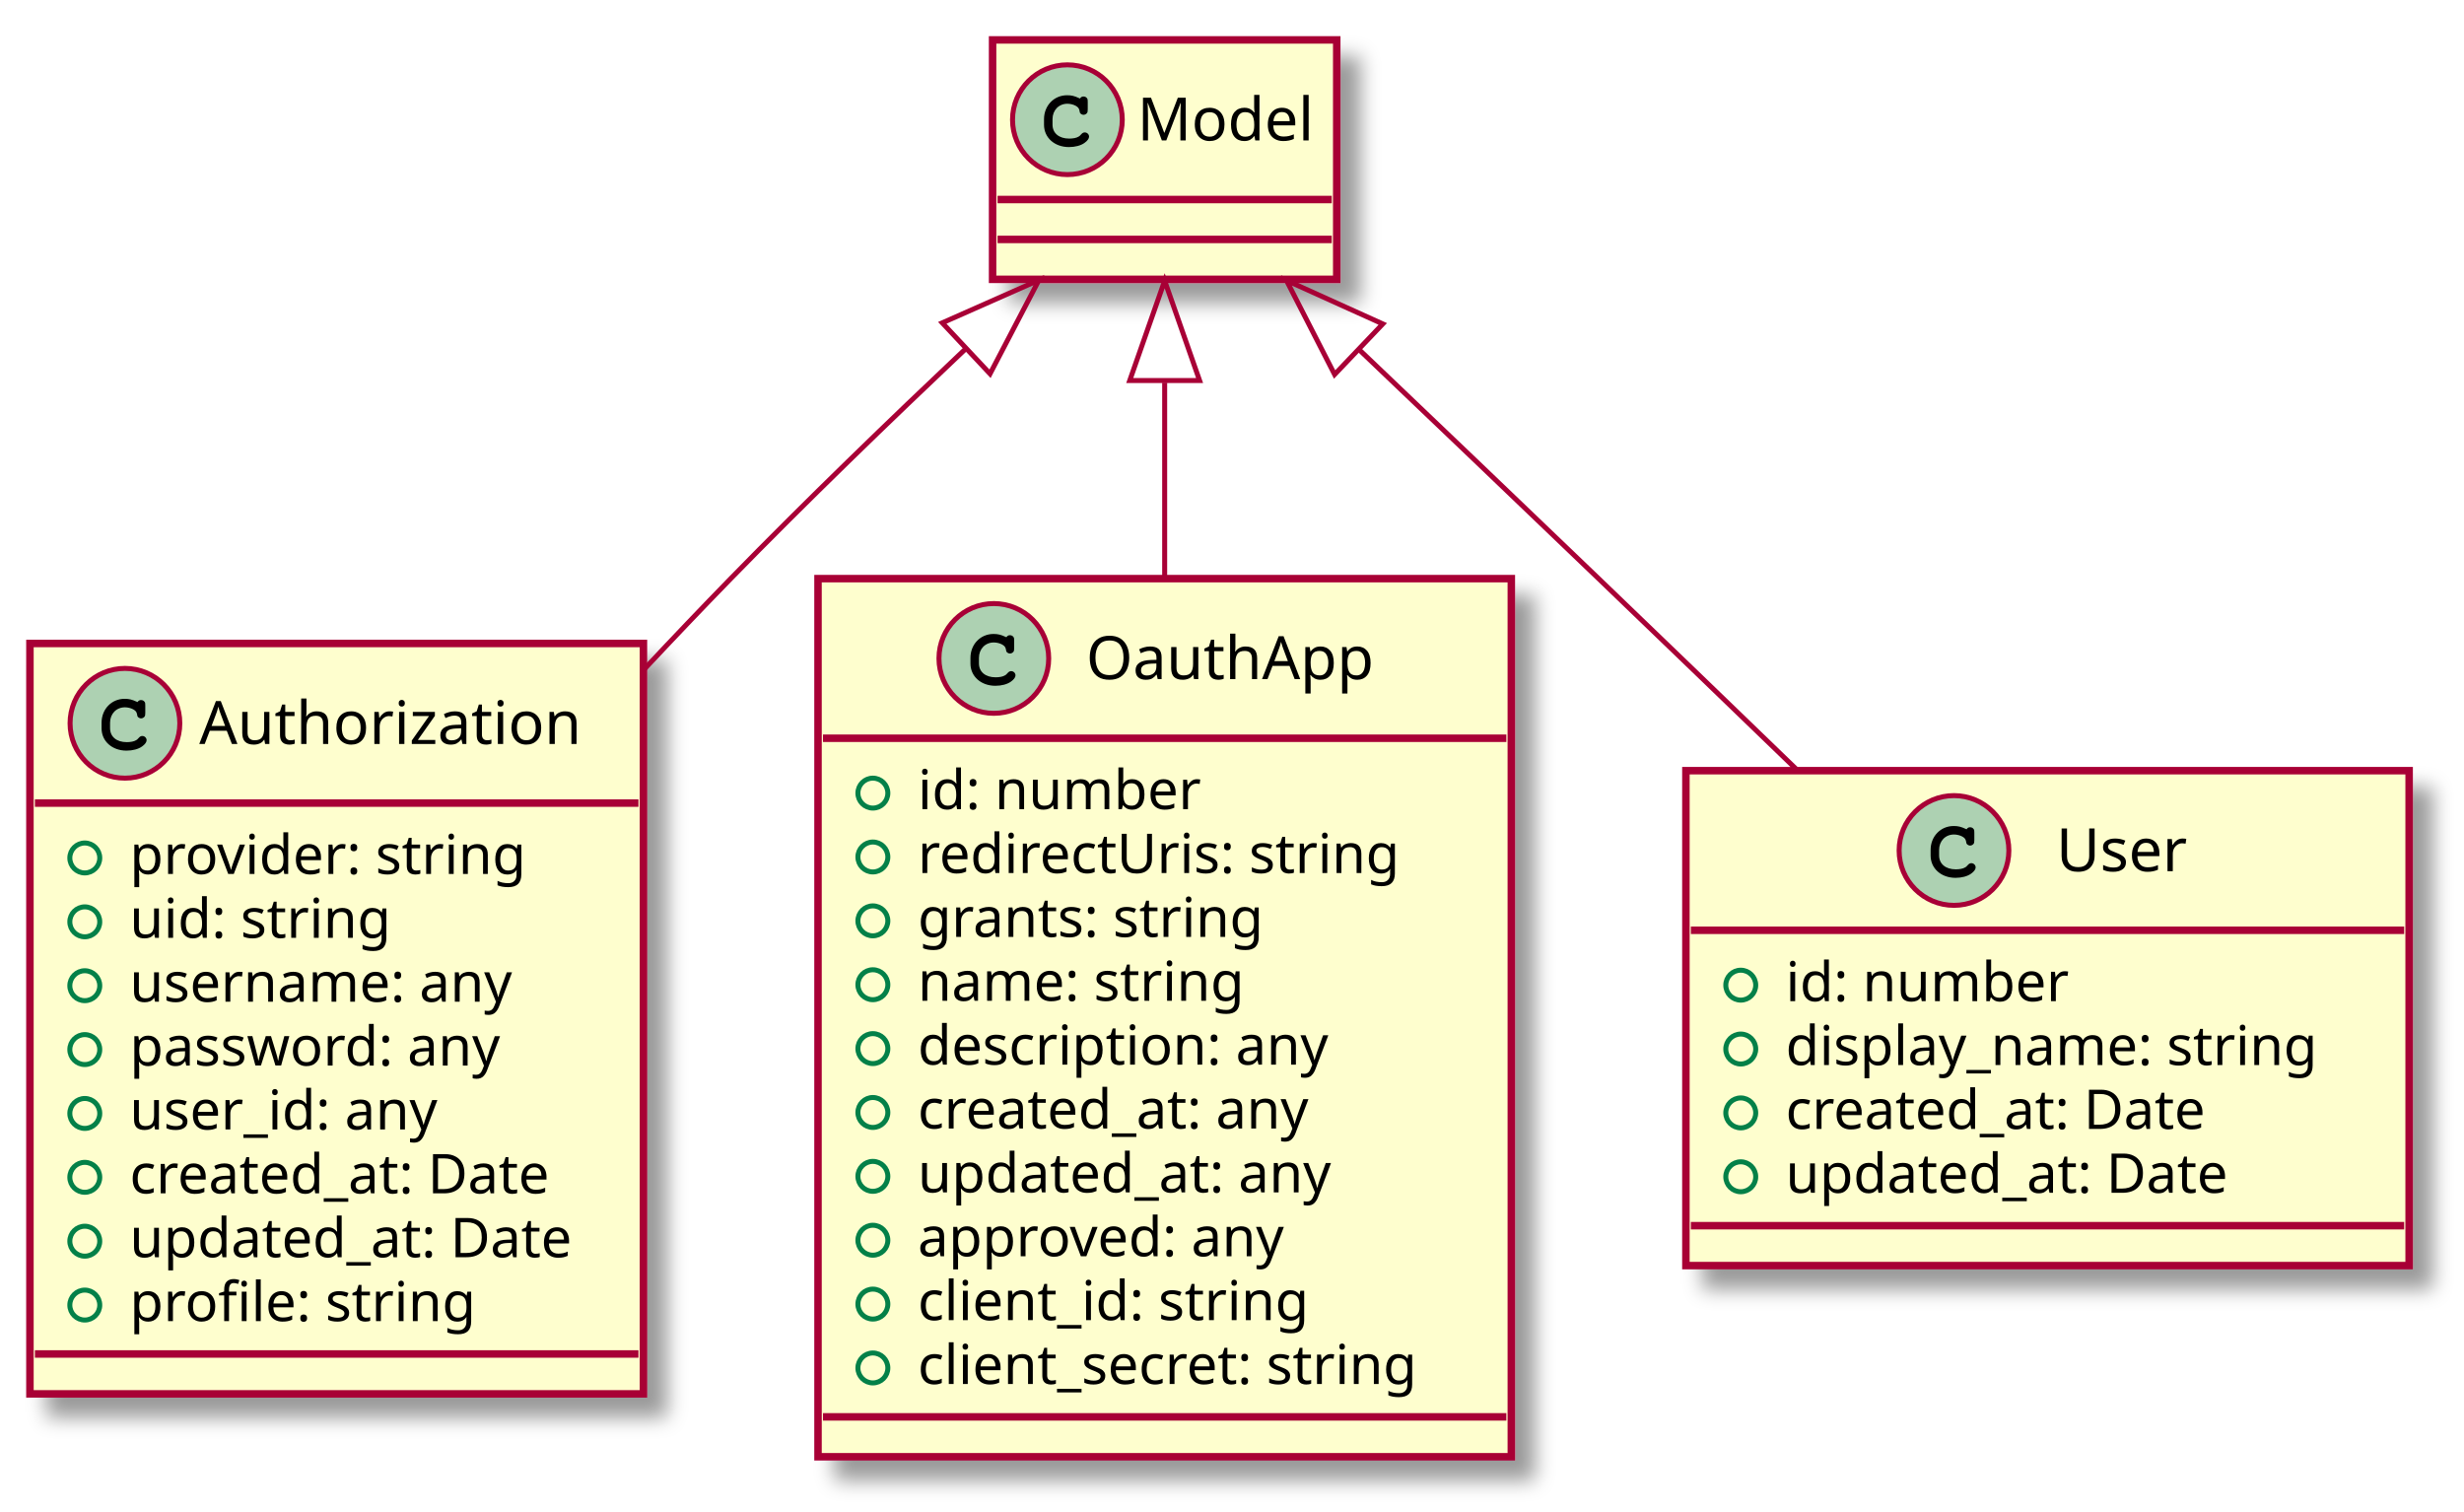
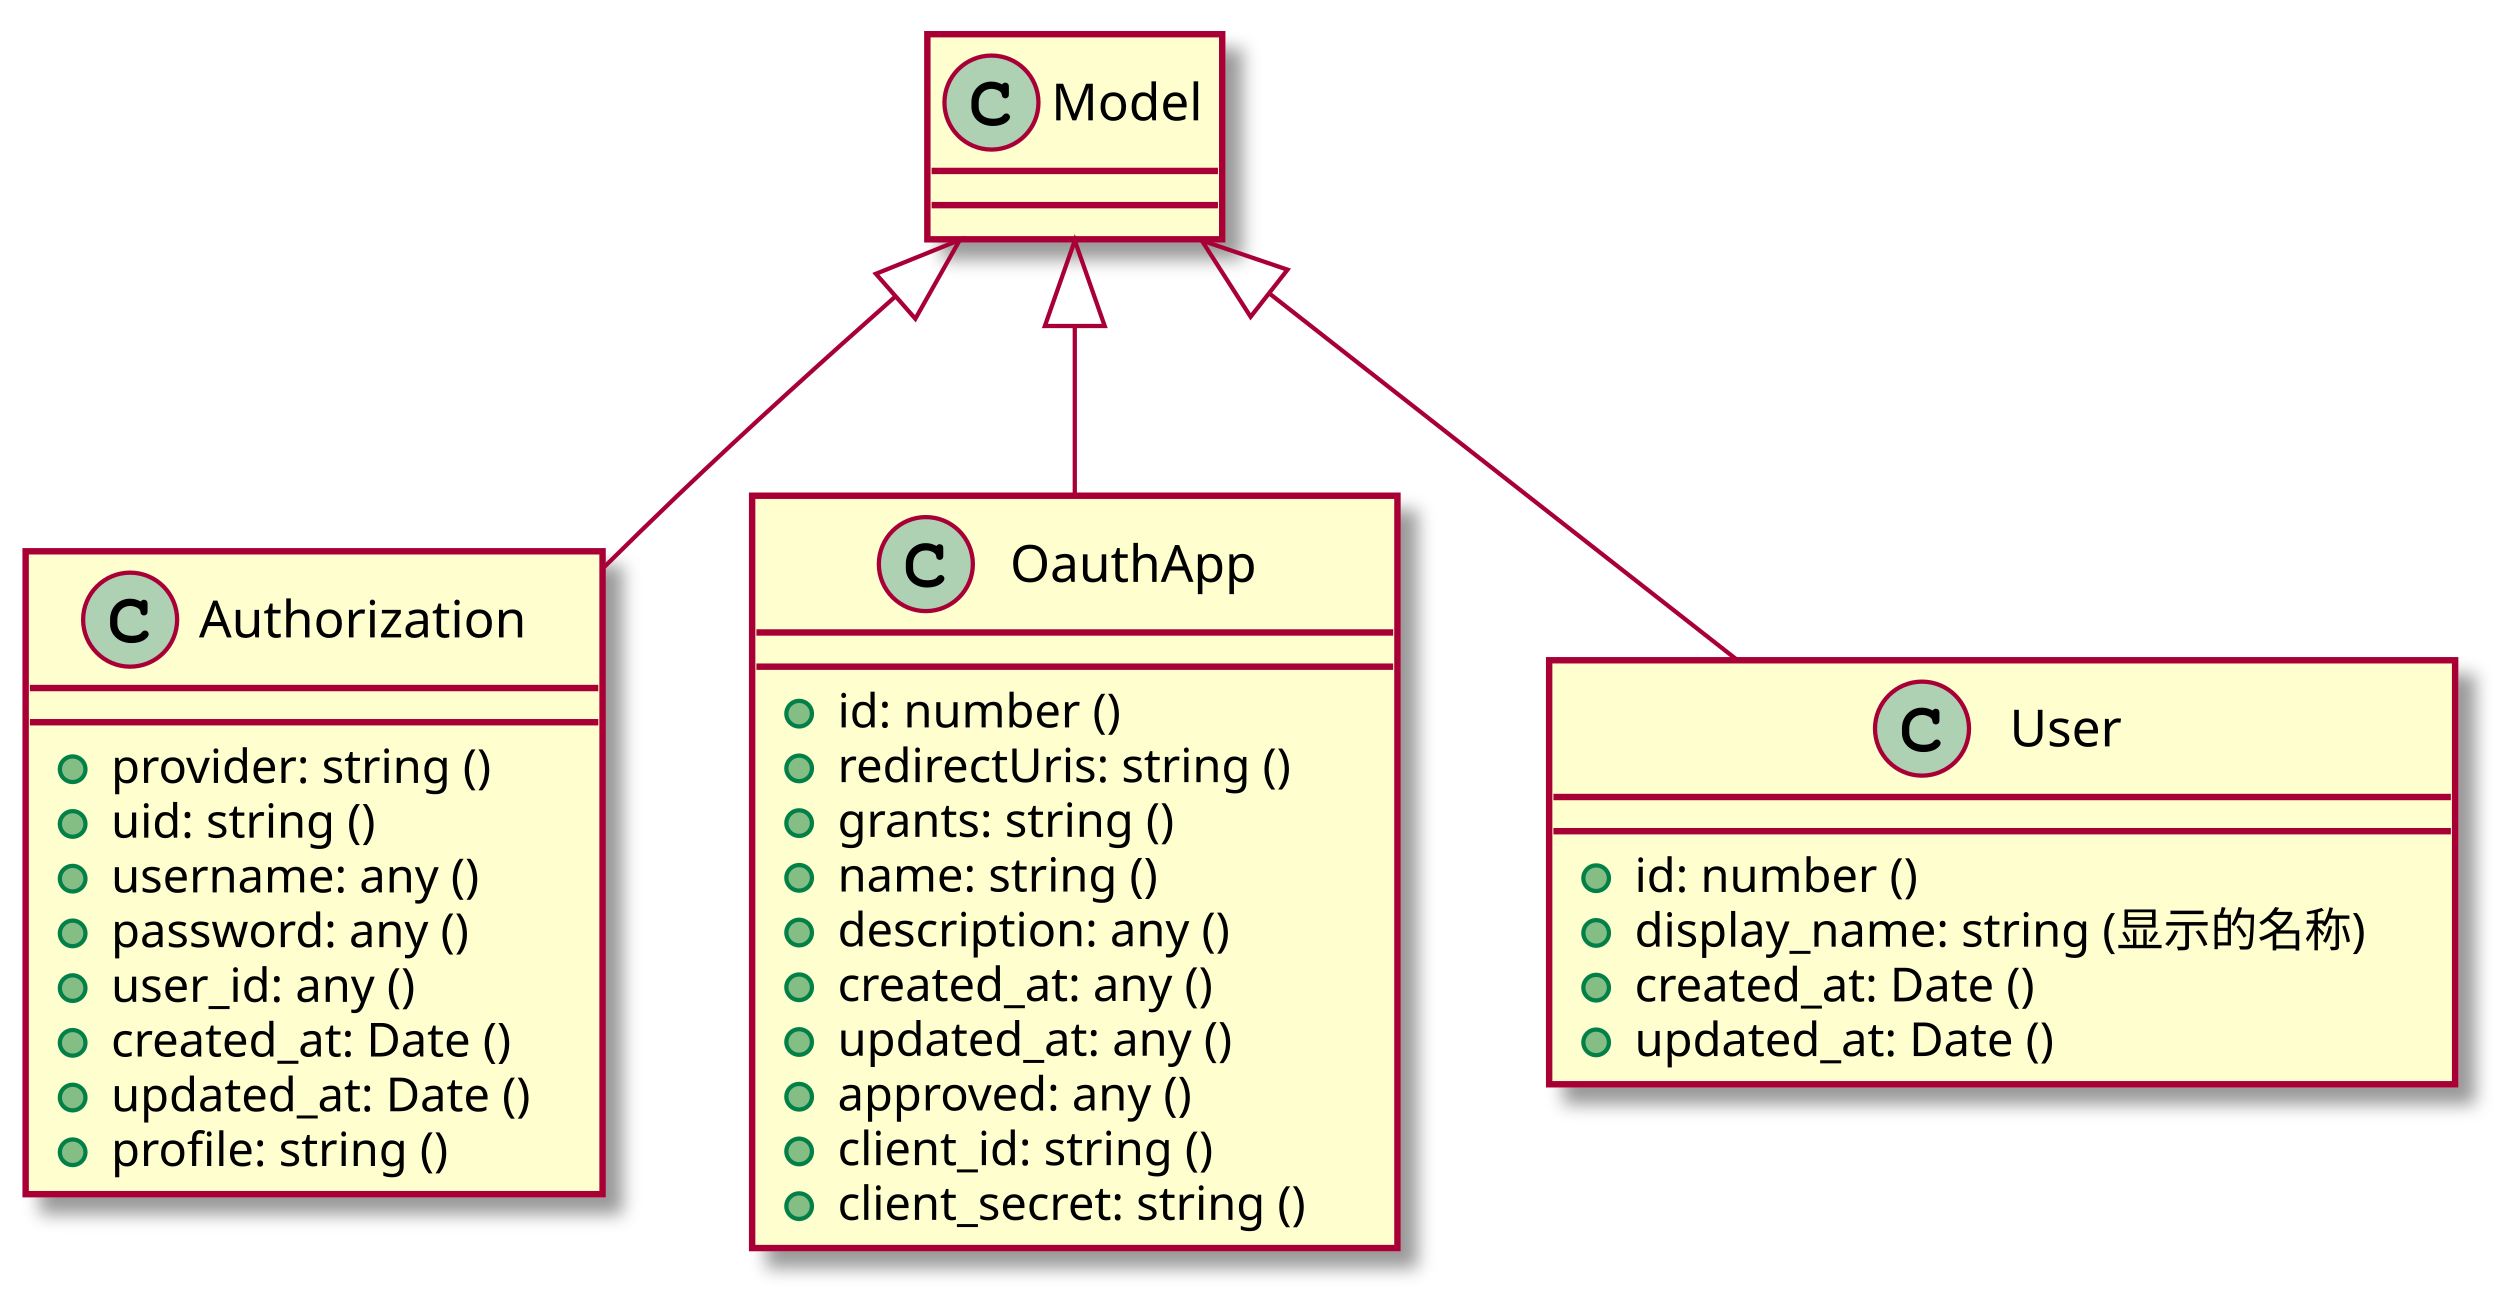
- <svg xmlns="http://www.w3.org/2000/svg" contentScriptType="application/ecmascript" contentStyleType="text/css" height="303px" preserveAspectRatio="none" style="width:494px;height:303px;" version="1.1" viewBox="0 0 494 303" width="494px" zoomAndPan="magnify">
+ <svg xmlns="http://www.w3.org/2000/svg" contentScriptType="application/ecmascript" contentStyleType="text/css" height="303px" preserveAspectRatio="none" style="width:585px;height:303px;" version="1.1" viewBox="0 0 585 303" width="585px" zoomAndPan="magnify">
  <defs>
-     <filter height="300%" id="fpc17e0ksrfht" width="300%" x="-1" y="-1">
+     <filter height="300%" id="fhjme5tkt30xw" width="300%" x="-1" y="-1">
      <feGaussianBlur result="blurOut" stdDeviation="2.0" />
      <feColorMatrix in="blurOut" result="blurOut2" type="matrix" values="0 0 0 0 0 0 0 0 0 0 0 0 0 0 0 0 0 0 .4 0" />
      <feOffset dx="4.0" dy="4.0" in="blurOut2" result="blurOut3" />
      <feBlend in="SourceGraphic" in2="blurOut3" mode="normal" />
    </filter>
  </defs>
  <g>
-     <rect fill="#FEFECE" filter="url(#fpc17e0ksrfht)" height="150.438" id="Authorization" style="stroke: #A80036; stroke-width: 1.5;" width="123" x="6" y="129" />
-     <ellipse cx="25.05" cy="145" fill="#ADD1B2" rx="11" ry="11" style="stroke: #A80036; stroke-width: 1.0;" />
-     <path d="M27.394,140.672 L27.566,140.75 C27.784,140.438 27.988,140.344 28.284,140.344 C28.581,140.344 28.863,140.484 29.019,140.75 C29.113,140.906 29.128,141.031 29.128,141.469 L29.128,142.891 C29.128,143.312 29.097,143.5 28.988,143.656 C28.816,143.875 28.55,144.016 28.284,144.016 C28.066,144.016 27.831,143.906 27.691,143.766 C27.55,143.641 27.519,143.516 27.456,143.109 C27.363,142.703 27.191,142.484 26.706,142.203 C26.238,141.953 25.628,141.797 25.05,141.797 C23.316,141.797 22.066,143.109 22.066,144.891 L22.066,145.984 C22.066,147.688 23.363,148.781 25.409,148.781 C26.175,148.781 26.863,148.656 27.284,148.391 C27.472,148.297 27.472,148.297 27.925,147.812 C28.113,147.625 28.316,147.547 28.534,147.547 C29.003,147.547 29.394,147.938 29.394,148.391 C29.394,148.781 29.066,149.234 28.488,149.641 C27.738,150.188 26.581,150.484 25.363,150.484 C22.472,150.484 20.363,148.594 20.363,146.016 L20.363,144.891 C20.363,142.172 22.363,140.094 24.988,140.094 C25.863,140.094 26.456,140.234 27.394,140.672 Z " />
-     <text fill="#000000" font-family="sans-serif" font-size="12" lengthAdjust="spacingAndGlyphs" textLength="82" x="39.95" y="149.154">Authorization</text>
-     <line style="stroke: #A80036; stroke-width: 1.5;" x1="7" x2="128" y1="161" y2="161" />
-     <ellipse cx="17" cy="172" fill="none" rx="3" ry="3" style="stroke: #038048; stroke-width: 1.0;" />
-     <text fill="#000000" font-family="sans-serif" font-size="11" lengthAdjust="spacingAndGlyphs" textLength="88" x="26" y="175.21">provider: string</text>
-     <ellipse cx="17" cy="184.805" fill="none" rx="3" ry="3" style="stroke: #038048; stroke-width: 1.0;" />
-     <text fill="#000000" font-family="sans-serif" font-size="11" lengthAdjust="spacingAndGlyphs" textLength="58" x="26" y="188.015">uid: string</text>
-     <ellipse cx="17" cy="197.609" fill="none" rx="3" ry="3" style="stroke: #038048; stroke-width: 1.0;" />
-     <text fill="#000000" font-family="sans-serif" font-size="11" lengthAdjust="spacingAndGlyphs" textLength="86" x="26" y="200.82">username: any</text>
-     <ellipse cx="17" cy="210.414" fill="none" rx="3" ry="3" style="stroke: #038048; stroke-width: 1.0;" />
-     <text fill="#000000" font-family="sans-serif" font-size="11" lengthAdjust="spacingAndGlyphs" textLength="84" x="26" y="213.625">password: any</text>
-     <ellipse cx="17" cy="223.219" fill="none" rx="3" ry="3" style="stroke: #038048; stroke-width: 1.0;" />
-     <text fill="#000000" font-family="sans-serif" font-size="11" lengthAdjust="spacingAndGlyphs" textLength="70" x="26" y="226.429">user_id: any</text>
-     <ellipse cx="17" cy="236.023" fill="none" rx="3" ry="3" style="stroke: #038048; stroke-width: 1.0;" />
-     <text fill="#000000" font-family="sans-serif" font-size="11" lengthAdjust="spacingAndGlyphs" textLength="94" x="26" y="239.234">created_at: Date</text>
-     <ellipse cx="17" cy="248.828" fill="none" rx="3" ry="3" style="stroke: #038048; stroke-width: 1.0;" />
-     <text fill="#000000" font-family="sans-serif" font-size="11" lengthAdjust="spacingAndGlyphs" textLength="97" x="26" y="252.039">updated_at: Date</text>
-     <ellipse cx="17" cy="261.633" fill="none" rx="3" ry="3" style="stroke: #038048; stroke-width: 1.0;" />
-     <text fill="#000000" font-family="sans-serif" font-size="11" lengthAdjust="spacingAndGlyphs" textLength="77" x="26" y="264.843">profile: string</text>
-     <line style="stroke: #A80036; stroke-width: 1.5;" x1="7" x2="128" y1="271.438" y2="271.438" />
-     <rect fill="#FEFECE" filter="url(#fpc17e0ksrfht)" height="48" id="Model" style="stroke: #A80036; stroke-width: 1.5;" width="69" x="199" y="8" />
-     <ellipse cx="214" cy="24" fill="#ADD1B2" rx="11" ry="11" style="stroke: #A80036; stroke-width: 1.0;" />
-     <path d="M216.344,19.672 L216.516,19.75 C216.734,19.438 216.938,19.344 217.234,19.344 C217.531,19.344 217.812,19.484 217.969,19.75 C218.062,19.906 218.078,20.031 218.078,20.469 L218.078,21.891 C218.078,22.312 218.047,22.5 217.938,22.656 C217.766,22.875 217.5,23.016 217.234,23.016 C217.016,23.016 216.781,22.906 216.641,22.766 C216.5,22.641 216.469,22.516 216.406,22.109 C216.312,21.703 216.141,21.484 215.656,21.203 C215.188,20.953 214.578,20.797 214,20.797 C212.266,20.797 211.016,22.109 211.016,23.891 L211.016,24.984 C211.016,26.688 212.312,27.781 214.359,27.781 C215.125,27.781 215.812,27.656 216.234,27.391 C216.422,27.297 216.422,27.297 216.875,26.812 C217.062,26.625 217.266,26.547 217.484,26.547 C217.953,26.547 218.344,26.938 218.344,27.391 C218.344,27.781 218.016,28.234 217.438,28.641 C216.688,29.188 215.531,29.484 214.312,29.484 C211.422,29.484 209.312,27.594 209.312,25.016 L209.312,23.891 C209.312,21.172 211.312,19.094 213.938,19.094 C214.812,19.094 215.406,19.234 216.344,19.672 Z " />
-     <text fill="#000000" font-family="sans-serif" font-size="12" lengthAdjust="spacingAndGlyphs" textLength="37" x="228" y="28.154">Model</text>
-     <line style="stroke: #A80036; stroke-width: 1.5;" x1="200" x2="267" y1="40" y2="40" />
-     <line style="stroke: #A80036; stroke-width: 1.5;" x1="200" x2="267" y1="48" y2="48" />
-     <rect fill="#FEFECE" filter="url(#fpc17e0ksrfht)" height="176.047" id="OauthApp" style="stroke: #A80036; stroke-width: 1.5;" width="139" x="164" y="116" />
-     <ellipse cx="199.25" cy="132" fill="#ADD1B2" rx="11" ry="11" style="stroke: #A80036; stroke-width: 1.0;" />
-     <path d="M201.594,127.672 L201.766,127.75 C201.984,127.438 202.188,127.344 202.484,127.344 C202.781,127.344 203.062,127.484 203.219,127.75 C203.312,127.906 203.328,128.031 203.328,128.469 L203.328,129.891 C203.328,130.312 203.297,130.5 203.188,130.656 C203.016,130.875 202.75,131.016 202.484,131.016 C202.266,131.016 202.031,130.906 201.891,130.766 C201.75,130.641 201.719,130.516 201.656,130.109 C201.562,129.703 201.391,129.484 200.906,129.203 C200.438,128.953 199.828,128.797 199.25,128.797 C197.516,128.797 196.266,130.109 196.266,131.891 L196.266,132.984 C196.266,134.688 197.562,135.781 199.609,135.781 C200.375,135.781 201.062,135.656 201.484,135.391 C201.672,135.297 201.672,135.297 202.125,134.812 C202.312,134.625 202.516,134.547 202.734,134.547 C203.203,134.547 203.594,134.938 203.594,135.391 C203.594,135.781 203.266,136.234 202.688,136.641 C201.938,137.188 200.781,137.484 199.562,137.484 C196.672,137.484 194.562,135.594 194.562,133.016 L194.562,131.891 C194.562,129.172 196.562,127.094 199.188,127.094 C200.062,127.094 200.656,127.234 201.594,127.672 Z " />
-     <text fill="#000000" font-family="sans-serif" font-size="12" lengthAdjust="spacingAndGlyphs" textLength="62" x="217.75" y="136.154">OauthApp</text>
-     <line style="stroke: #A80036; stroke-width: 1.5;" x1="165" x2="302" y1="148" y2="148" />
-     <ellipse cx="175" cy="159" fill="none" rx="3" ry="3" style="stroke: #038048; stroke-width: 1.0;" />
-     <text fill="#000000" font-family="sans-serif" font-size="11" lengthAdjust="spacingAndGlyphs" textLength="62" x="184" y="162.21">id: number</text>
-     <ellipse cx="175" cy="171.805" fill="none" rx="3" ry="3" style="stroke: #038048; stroke-width: 1.0;" />
-     <text fill="#000000" font-family="sans-serif" font-size="11" lengthAdjust="spacingAndGlyphs" textLength="108" x="184" y="175.015">redirectUris: string</text>
-     <ellipse cx="175" cy="184.609" fill="none" rx="3" ry="3" style="stroke: #038048; stroke-width: 1.0;" />
-     <text fill="#000000" font-family="sans-serif" font-size="11" lengthAdjust="spacingAndGlyphs" textLength="78" x="184" y="187.82">grants: string</text>
-     <ellipse cx="175" cy="197.414" fill="none" rx="3" ry="3" style="stroke: #038048; stroke-width: 1.0;" />
-     <text fill="#000000" font-family="sans-serif" font-size="11" lengthAdjust="spacingAndGlyphs" textLength="73" x="184" y="200.625">name: string</text>
-     <ellipse cx="175" cy="210.219" fill="none" rx="3" ry="3" style="stroke: #038048; stroke-width: 1.0;" />
-     <text fill="#000000" font-family="sans-serif" font-size="11" lengthAdjust="spacingAndGlyphs" textLength="91" x="184" y="213.429">description: any</text>
-     <ellipse cx="175" cy="223.023" fill="none" rx="3" ry="3" style="stroke: #038048; stroke-width: 1.0;" />
-     <text fill="#000000" font-family="sans-serif" font-size="11" lengthAdjust="spacingAndGlyphs" textLength="88" x="184" y="226.234">created_at: any</text>
-     <ellipse cx="175" cy="235.828" fill="none" rx="3" ry="3" style="stroke: #038048; stroke-width: 1.0;" />
-     <text fill="#000000" font-family="sans-serif" font-size="11" lengthAdjust="spacingAndGlyphs" textLength="91" x="184" y="239.039">updated_at: any</text>
-     <ellipse cx="175" cy="248.633" fill="none" rx="3" ry="3" style="stroke: #038048; stroke-width: 1.0;" />
-     <text fill="#000000" font-family="sans-serif" font-size="11" lengthAdjust="spacingAndGlyphs" textLength="81" x="184" y="251.843">approved: any</text>
-     <ellipse cx="175" cy="261.438" fill="none" rx="3" ry="3" style="stroke: #038048; stroke-width: 1.0;" />
-     <text fill="#000000" font-family="sans-serif" font-size="11" lengthAdjust="spacingAndGlyphs" textLength="87" x="184" y="264.648">client_id: string</text>
-     <ellipse cx="175" cy="274.242" fill="none" rx="3" ry="3" style="stroke: #038048; stroke-width: 1.0;" />
-     <text fill="#000000" font-family="sans-serif" font-size="11" lengthAdjust="spacingAndGlyphs" textLength="113" x="184" y="277.453">client_secret: string</text>
-     <line style="stroke: #A80036; stroke-width: 1.5;" x1="165" x2="302" y1="284.047" y2="284.047" />
-     <rect fill="#FEFECE" filter="url(#fpc17e0ksrfht)" height="99.219" id="User" style="stroke: #A80036; stroke-width: 1.5;" width="145" x="338" y="154.5" />
-     <ellipse cx="391.75" cy="170.5" fill="#ADD1B2" rx="11" ry="11" style="stroke: #A80036; stroke-width: 1.0;" />
-     <path d="M394.094,166.172 L394.266,166.25 C394.484,165.938 394.688,165.844 394.984,165.844 C395.281,165.844 395.562,165.984 395.719,166.25 C395.812,166.406 395.828,166.531 395.828,166.969 L395.828,168.391 C395.828,168.812 395.797,169 395.688,169.156 C395.516,169.375 395.25,169.516 394.984,169.516 C394.766,169.516 394.531,169.406 394.391,169.266 C394.25,169.141 394.219,169.016 394.156,168.609 C394.062,168.203 393.891,167.984 393.406,167.703 C392.938,167.453 392.328,167.297 391.75,167.297 C390.016,167.297 388.766,168.609 388.766,170.391 L388.766,171.484 C388.766,173.188 390.062,174.281 392.109,174.281 C392.875,174.281 393.562,174.156 393.984,173.891 C394.172,173.797 394.172,173.797 394.625,173.312 C394.812,173.125 395.016,173.047 395.234,173.047 C395.703,173.047 396.094,173.438 396.094,173.891 C396.094,174.281 395.766,174.734 395.188,175.141 C394.438,175.688 393.281,175.984 392.062,175.984 C389.172,175.984 387.062,174.094 387.062,171.516 L387.062,170.391 C387.062,167.672 389.062,165.594 391.688,165.594 C392.562,165.594 393.156,165.734 394.094,166.172 Z " />
-     <text fill="#000000" font-family="sans-serif" font-size="12" lengthAdjust="spacingAndGlyphs" textLength="29" x="412.25" y="174.654">User</text>
-     <line style="stroke: #A80036; stroke-width: 1.5;" x1="339" x2="482" y1="186.5" y2="186.5" />
-     <ellipse cx="349" cy="197.5" fill="none" rx="3" ry="3" style="stroke: #038048; stroke-width: 1.0;" />
-     <text fill="#000000" font-family="sans-serif" font-size="11" lengthAdjust="spacingAndGlyphs" textLength="62" x="358" y="200.71">id: number</text>
-     <ellipse cx="349" cy="210.305" fill="none" rx="3" ry="3" style="stroke: #038048; stroke-width: 1.0;" />
-     <text fill="#000000" font-family="sans-serif" font-size="11" lengthAdjust="spacingAndGlyphs" textLength="119" x="358" y="213.515">display_name: string</text>
-     <ellipse cx="349" cy="223.109" fill="none" rx="3" ry="3" style="stroke: #038048; stroke-width: 1.0;" />
-     <text fill="#000000" font-family="sans-serif" font-size="11" lengthAdjust="spacingAndGlyphs" textLength="94" x="358" y="226.32">created_at: Date</text>
-     <ellipse cx="349" cy="235.914" fill="none" rx="3" ry="3" style="stroke: #038048; stroke-width: 1.0;" />
-     <text fill="#000000" font-family="sans-serif" font-size="11" lengthAdjust="spacingAndGlyphs" textLength="97" x="358" y="239.125">updated_at: Date</text>
-     <line style="stroke: #A80036; stroke-width: 1.5;" x1="339" x2="482" y1="245.719" y2="245.719" />
-     <path d="M193.58,69.944 C178.586,84.116 161.539,100.586 146.5,116 C140.801,121.841 134.954,127.981 129.145,134.184 " fill="none" id="Model&lt;-Authorization" style="stroke: #A80036; stroke-width: 1.0;" />
-     <polygon fill="none" points="188.914,64.723,208.291,56.149,198.49,74.936,188.914,64.723" style="stroke: #A80036; stroke-width: 1.0;" />
-     <path d="M233.5,76.706 C233.5,88.771 233.5,102.301 233.5,115.904 " fill="none" id="Model&lt;-OauthApp" style="stroke: #A80036; stroke-width: 1.0;" />
-     <polygon fill="none" points="226.5,76.281,233.5,56.281,240.5,76.281,226.5,76.281" style="stroke: #A80036; stroke-width: 1.0;" />
-     <path d="M272.57,70.17 C287.578,84.474 304.855,100.976 320.5,116 C333.353,128.343 347.206,141.705 360.1,154.167 " fill="none" id="Model&lt;-User" style="stroke: #A80036; stroke-width: 1.0;" />
-     <polygon fill="none" points="267.571,75.075,257.917,56.212,277.226,64.937,267.571,75.075" style="stroke: #A80036; stroke-width: 1.0;" />
+     <rect fill="#FEFECE" filter="url(#fhjme5tkt30xw)" height="150.438" id="Authorization" style="stroke: #A80036; stroke-width: 1.5;" width="135" x="6" y="129" />
+     <ellipse cx="30.45" cy="145" fill="#ADD1B2" rx="11" ry="11" style="stroke: #A80036; stroke-width: 1.0;" />
+     <path d="M32.794,140.672 L32.966,140.75 C33.184,140.438 33.388,140.344 33.684,140.344 C33.981,140.344 34.263,140.484 34.419,140.75 C34.513,140.906 34.528,141.031 34.528,141.469 L34.528,142.891 C34.528,143.312 34.497,143.5 34.388,143.656 C34.216,143.875 33.95,144.016 33.684,144.016 C33.466,144.016 33.231,143.906 33.091,143.766 C32.95,143.641 32.919,143.516 32.856,143.109 C32.763,142.703 32.591,142.484 32.106,142.203 C31.637,141.953 31.028,141.797 30.45,141.797 C28.716,141.797 27.466,143.109 27.466,144.891 L27.466,145.984 C27.466,147.688 28.762,148.781 30.809,148.781 C31.575,148.781 32.263,148.656 32.684,148.391 C32.872,148.297 32.872,148.297 33.325,147.812 C33.513,147.625 33.716,147.547 33.934,147.547 C34.403,147.547 34.794,147.938 34.794,148.391 C34.794,148.781 34.466,149.234 33.888,149.641 C33.138,150.188 31.981,150.484 30.762,150.484 C27.872,150.484 25.762,148.594 25.762,146.016 L25.762,144.891 C25.762,142.172 27.762,140.094 30.387,140.094 C31.262,140.094 31.856,140.234 32.794,140.672 Z " />
+     <text fill="#000000" font-family="sans-serif" font-size="12" lengthAdjust="spacingAndGlyphs" textLength="82" x="46.55" y="149.154">Authorization</text>
+     <line style="stroke: #A80036; stroke-width: 1.5;" x1="7" x2="140" y1="161" y2="161" />
+     <line style="stroke: #A80036; stroke-width: 1.5;" x1="7" x2="140" y1="169" y2="169" />
+     <ellipse cx="17" cy="180" fill="#84BE84" rx="3" ry="3" style="stroke: #038048; stroke-width: 1.0;" />
+     <text fill="#000000" font-family="sans-serif" font-size="11" lengthAdjust="spacingAndGlyphs" textLength="100" x="26" y="183.21">provider: string ()</text>
+     <ellipse cx="17" cy="192.805" fill="#84BE84" rx="3" ry="3" style="stroke: #038048; stroke-width: 1.0;" />
+     <text fill="#000000" font-family="sans-serif" font-size="11" lengthAdjust="spacingAndGlyphs" textLength="70" x="26" y="196.015">uid: string ()</text>
+     <ellipse cx="17" cy="205.609" fill="#84BE84" rx="3" ry="3" style="stroke: #038048; stroke-width: 1.0;" />
+     <text fill="#000000" font-family="sans-serif" font-size="11" lengthAdjust="spacingAndGlyphs" textLength="98" x="26" y="208.82">username: any ()</text>
+     <ellipse cx="17" cy="218.414" fill="#84BE84" rx="3" ry="3" style="stroke: #038048; stroke-width: 1.0;" />
+     <text fill="#000000" font-family="sans-serif" font-size="11" lengthAdjust="spacingAndGlyphs" textLength="96" x="26" y="221.625">password: any ()</text>
+     <ellipse cx="17" cy="231.219" fill="#84BE84" rx="3" ry="3" style="stroke: #038048; stroke-width: 1.0;" />
+     <text fill="#000000" font-family="sans-serif" font-size="11" lengthAdjust="spacingAndGlyphs" textLength="82" x="26" y="234.429">user_id: any ()</text>
+     <ellipse cx="17" cy="244.023" fill="#84BE84" rx="3" ry="3" style="stroke: #038048; stroke-width: 1.0;" />
+     <text fill="#000000" font-family="sans-serif" font-size="11" lengthAdjust="spacingAndGlyphs" textLength="106" x="26" y="247.234">created_at: Date ()</text>
+     <ellipse cx="17" cy="256.828" fill="#84BE84" rx="3" ry="3" style="stroke: #038048; stroke-width: 1.0;" />
+     <text fill="#000000" font-family="sans-serif" font-size="11" lengthAdjust="spacingAndGlyphs" textLength="109" x="26" y="260.039">updated_at: Date ()</text>
+     <ellipse cx="17" cy="269.633" fill="#84BE84" rx="3" ry="3" style="stroke: #038048; stroke-width: 1.0;" />
+     <text fill="#000000" font-family="sans-serif" font-size="11" lengthAdjust="spacingAndGlyphs" textLength="89" x="26" y="272.843">profile: string ()</text>
+     <rect fill="#FEFECE" filter="url(#fhjme5tkt30xw)" height="48" id="Model" style="stroke: #A80036; stroke-width: 1.5;" width="69" x="217" y="8" />
+     <ellipse cx="232" cy="24" fill="#ADD1B2" rx="11" ry="11" style="stroke: #A80036; stroke-width: 1.0;" />
+     <path d="M234.344,19.672 L234.516,19.75 C234.734,19.438 234.938,19.344 235.234,19.344 C235.531,19.344 235.812,19.484 235.969,19.75 C236.062,19.906 236.078,20.031 236.078,20.469 L236.078,21.891 C236.078,22.312 236.047,22.5 235.938,22.656 C235.766,22.875 235.5,23.016 235.234,23.016 C235.016,23.016 234.781,22.906 234.641,22.766 C234.5,22.641 234.469,22.516 234.406,22.109 C234.312,21.703 234.141,21.484 233.656,21.203 C233.188,20.953 232.578,20.797 232,20.797 C230.266,20.797 229.016,22.109 229.016,23.891 L229.016,24.984 C229.016,26.688 230.312,27.781 232.359,27.781 C233.125,27.781 233.812,27.656 234.234,27.391 C234.422,27.297 234.422,27.297 234.875,26.812 C235.062,26.625 235.266,26.547 235.484,26.547 C235.953,26.547 236.344,26.938 236.344,27.391 C236.344,27.781 236.016,28.234 235.438,28.641 C234.688,29.188 233.531,29.484 232.312,29.484 C229.422,29.484 227.312,27.594 227.312,25.016 L227.312,23.891 C227.312,21.172 229.312,19.094 231.938,19.094 C232.812,19.094 233.406,19.234 234.344,19.672 Z " />
+     <text fill="#000000" font-family="sans-serif" font-size="12" lengthAdjust="spacingAndGlyphs" textLength="37" x="246" y="28.154">Model</text>
+     <line style="stroke: #A80036; stroke-width: 1.5;" x1="218" x2="285" y1="40" y2="40" />
+     <line style="stroke: #A80036; stroke-width: 1.5;" x1="218" x2="285" y1="48" y2="48" />
+     <rect fill="#FEFECE" filter="url(#fhjme5tkt30xw)" height="176.047" id="OauthApp" style="stroke: #A80036; stroke-width: 1.5;" width="151" x="176" y="116" />
+     <ellipse cx="216.65" cy="132" fill="#ADD1B2" rx="11" ry="11" style="stroke: #A80036; stroke-width: 1.0;" />
+     <path d="M218.994,127.672 L219.166,127.75 C219.384,127.438 219.588,127.344 219.884,127.344 C220.181,127.344 220.463,127.484 220.619,127.75 C220.713,127.906 220.728,128.031 220.728,128.469 L220.728,129.891 C220.728,130.312 220.697,130.5 220.588,130.656 C220.416,130.875 220.15,131.016 219.884,131.016 C219.666,131.016 219.431,130.906 219.291,130.766 C219.15,130.641 219.119,130.516 219.056,130.109 C218.963,129.703 218.791,129.484 218.306,129.203 C217.838,128.953 217.228,128.797 216.65,128.797 C214.916,128.797 213.666,130.109 213.666,131.891 L213.666,132.984 C213.666,134.688 214.963,135.781 217.009,135.781 C217.775,135.781 218.463,135.656 218.884,135.391 C219.072,135.297 219.072,135.297 219.525,134.812 C219.713,134.625 219.916,134.547 220.134,134.547 C220.603,134.547 220.994,134.938 220.994,135.391 C220.994,135.781 220.666,136.234 220.088,136.641 C219.338,137.188 218.181,137.484 216.963,137.484 C214.072,137.484 211.963,135.594 211.963,133.016 L211.963,131.891 C211.963,129.172 213.963,127.094 216.588,127.094 C217.463,127.094 218.056,127.234 218.994,127.672 Z " />
+     <text fill="#000000" font-family="sans-serif" font-size="12" lengthAdjust="spacingAndGlyphs" textLength="62" x="236.35" y="136.154">OauthApp</text>
+     <line style="stroke: #A80036; stroke-width: 1.5;" x1="177" x2="326" y1="148" y2="148" />
+     <line style="stroke: #A80036; stroke-width: 1.5;" x1="177" x2="326" y1="156" y2="156" />
+     <ellipse cx="187" cy="167" fill="#84BE84" rx="3" ry="3" style="stroke: #038048; stroke-width: 1.0;" />
+     <text fill="#000000" font-family="sans-serif" font-size="11" lengthAdjust="spacingAndGlyphs" textLength="74" x="196" y="170.21">id: number ()</text>
+     <ellipse cx="187" cy="179.805" fill="#84BE84" rx="3" ry="3" style="stroke: #038048; stroke-width: 1.0;" />
+     <text fill="#000000" font-family="sans-serif" font-size="11" lengthAdjust="spacingAndGlyphs" textLength="120" x="196" y="183.015">redirectUris: string ()</text>
+     <ellipse cx="187" cy="192.609" fill="#84BE84" rx="3" ry="3" style="stroke: #038048; stroke-width: 1.0;" />
+     <text fill="#000000" font-family="sans-serif" font-size="11" lengthAdjust="spacingAndGlyphs" textLength="90" x="196" y="195.82">grants: string ()</text>
+     <ellipse cx="187" cy="205.414" fill="#84BE84" rx="3" ry="3" style="stroke: #038048; stroke-width: 1.0;" />
+     <text fill="#000000" font-family="sans-serif" font-size="11" lengthAdjust="spacingAndGlyphs" textLength="85" x="196" y="208.625">name: string ()</text>
+     <ellipse cx="187" cy="218.219" fill="#84BE84" rx="3" ry="3" style="stroke: #038048; stroke-width: 1.0;" />
+     <text fill="#000000" font-family="sans-serif" font-size="11" lengthAdjust="spacingAndGlyphs" textLength="103" x="196" y="221.429">description: any ()</text>
+     <ellipse cx="187" cy="231.023" fill="#84BE84" rx="3" ry="3" style="stroke: #038048; stroke-width: 1.0;" />
+     <text fill="#000000" font-family="sans-serif" font-size="11" lengthAdjust="spacingAndGlyphs" textLength="100" x="196" y="234.234">created_at: any ()</text>
+     <ellipse cx="187" cy="243.828" fill="#84BE84" rx="3" ry="3" style="stroke: #038048; stroke-width: 1.0;" />
+     <text fill="#000000" font-family="sans-serif" font-size="11" lengthAdjust="spacingAndGlyphs" textLength="103" x="196" y="247.039">updated_at: any ()</text>
+     <ellipse cx="187" cy="256.633" fill="#84BE84" rx="3" ry="3" style="stroke: #038048; stroke-width: 1.0;" />
+     <text fill="#000000" font-family="sans-serif" font-size="11" lengthAdjust="spacingAndGlyphs" textLength="93" x="196" y="259.843">approved: any ()</text>
+     <ellipse cx="187" cy="269.438" fill="#84BE84" rx="3" ry="3" style="stroke: #038048; stroke-width: 1.0;" />
+     <text fill="#000000" font-family="sans-serif" font-size="11" lengthAdjust="spacingAndGlyphs" textLength="99" x="196" y="272.648">client_id: string ()</text>
+     <ellipse cx="187" cy="282.242" fill="#84BE84" rx="3" ry="3" style="stroke: #038048; stroke-width: 1.0;" />
+     <text fill="#000000" font-family="sans-serif" font-size="11" lengthAdjust="spacingAndGlyphs" textLength="125" x="196" y="285.453">client_secret: string ()</text>
+     <rect fill="#FEFECE" filter="url(#fhjme5tkt30xw)" height="99.219" id="User" style="stroke: #A80036; stroke-width: 1.5;" width="212" x="362.5" y="154.5" />
+     <ellipse cx="449.75" cy="170.5" fill="#ADD1B2" rx="11" ry="11" style="stroke: #A80036; stroke-width: 1.0;" />
+     <path d="M452.094,166.172 L452.266,166.25 C452.484,165.938 452.688,165.844 452.984,165.844 C453.281,165.844 453.562,165.984 453.719,166.25 C453.812,166.406 453.828,166.531 453.828,166.969 L453.828,168.391 C453.828,168.812 453.797,169 453.688,169.156 C453.516,169.375 453.25,169.516 452.984,169.516 C452.766,169.516 452.531,169.406 452.391,169.266 C452.25,169.141 452.219,169.016 452.156,168.609 C452.062,168.203 451.891,167.984 451.406,167.703 C450.938,167.453 450.328,167.297 449.75,167.297 C448.016,167.297 446.766,168.609 446.766,170.391 L446.766,171.484 C446.766,173.188 448.062,174.281 450.109,174.281 C450.875,174.281 451.562,174.156 451.984,173.891 C452.172,173.797 452.172,173.797 452.625,173.312 C452.812,173.125 453.016,173.047 453.234,173.047 C453.703,173.047 454.094,173.438 454.094,173.891 C454.094,174.281 453.766,174.734 453.188,175.141 C452.438,175.688 451.281,175.984 450.062,175.984 C447.172,175.984 445.062,174.094 445.062,171.516 L445.062,170.391 C445.062,167.672 447.062,165.594 449.688,165.594 C450.562,165.594 451.156,165.734 452.094,166.172 Z " />
+     <text fill="#000000" font-family="sans-serif" font-size="12" lengthAdjust="spacingAndGlyphs" textLength="29" x="470.25" y="174.654">User</text>
+     <line style="stroke: #A80036; stroke-width: 1.5;" x1="363.5" x2="573.5" y1="186.5" y2="186.5" />
+     <line style="stroke: #A80036; stroke-width: 1.5;" x1="363.5" x2="573.5" y1="194.5" y2="194.5" />
+     <ellipse cx="373.5" cy="205.5" fill="#84BE84" rx="3" ry="3" style="stroke: #038048; stroke-width: 1.0;" />
+     <text fill="#000000" font-family="sans-serif" font-size="11" lengthAdjust="spacingAndGlyphs" textLength="74" x="382.5" y="208.71">id: number ()</text>
+     <ellipse cx="373.5" cy="218.305" fill="#84BE84" rx="3" ry="3" style="stroke: #038048; stroke-width: 1.0;" />
+     <text fill="#000000" font-family="sans-serif" font-size="11" lengthAdjust="spacingAndGlyphs" textLength="186" x="382.5" y="221.515">display_name: string (显示的名称)</text>
+     <ellipse cx="373.5" cy="231.109" fill="#84BE84" rx="3" ry="3" style="stroke: #038048; stroke-width: 1.0;" />
+     <text fill="#000000" font-family="sans-serif" font-size="11" lengthAdjust="spacingAndGlyphs" textLength="106" x="382.5" y="234.32">created_at: Date ()</text>
+     <ellipse cx="373.5" cy="243.914" fill="#84BE84" rx="3" ry="3" style="stroke: #038048; stroke-width: 1.0;" />
+     <text fill="#000000" font-family="sans-serif" font-size="11" lengthAdjust="spacingAndGlyphs" textLength="109" x="382.5" y="247.125">updated_at: Date ()</text>
+     <path d="M209.398,69.485 C193.257,83.755 174.809,100.411 158.5,116 C152.852,121.399 147.061,127.054 141.287,132.779 " fill="none" id="Model&lt;-Authorization" style="stroke: #A80036; stroke-width: 1.0;" />
+     <polygon fill="none" points="204.956,64.07,224.605,56.139,214.191,74.593,204.956,64.07" style="stroke: #A80036; stroke-width: 1.0;" />
+     <path d="M251.5,76.706 C251.5,88.771 251.5,102.301 251.5,115.904 " fill="none" id="Model&lt;-OauthApp" style="stroke: #A80036; stroke-width: 1.0;" />
+     <polygon fill="none" points="244.5,76.281,251.5,56.281,258.5,76.281,244.5,76.281" style="stroke: #A80036; stroke-width: 1.0;" />
+     <path d="M297.135,68.751 C328.822,93.575 371.429,126.953 406.23,154.217 " fill="none" id="Model&lt;-User" style="stroke: #A80036; stroke-width: 1.0;" />
+     <polygon fill="none" points="292.645,74.126,281.218,56.281,301.279,63.105,292.645,74.126" style="stroke: #A80036; stroke-width: 1.0;" />
  </g>
</svg>
